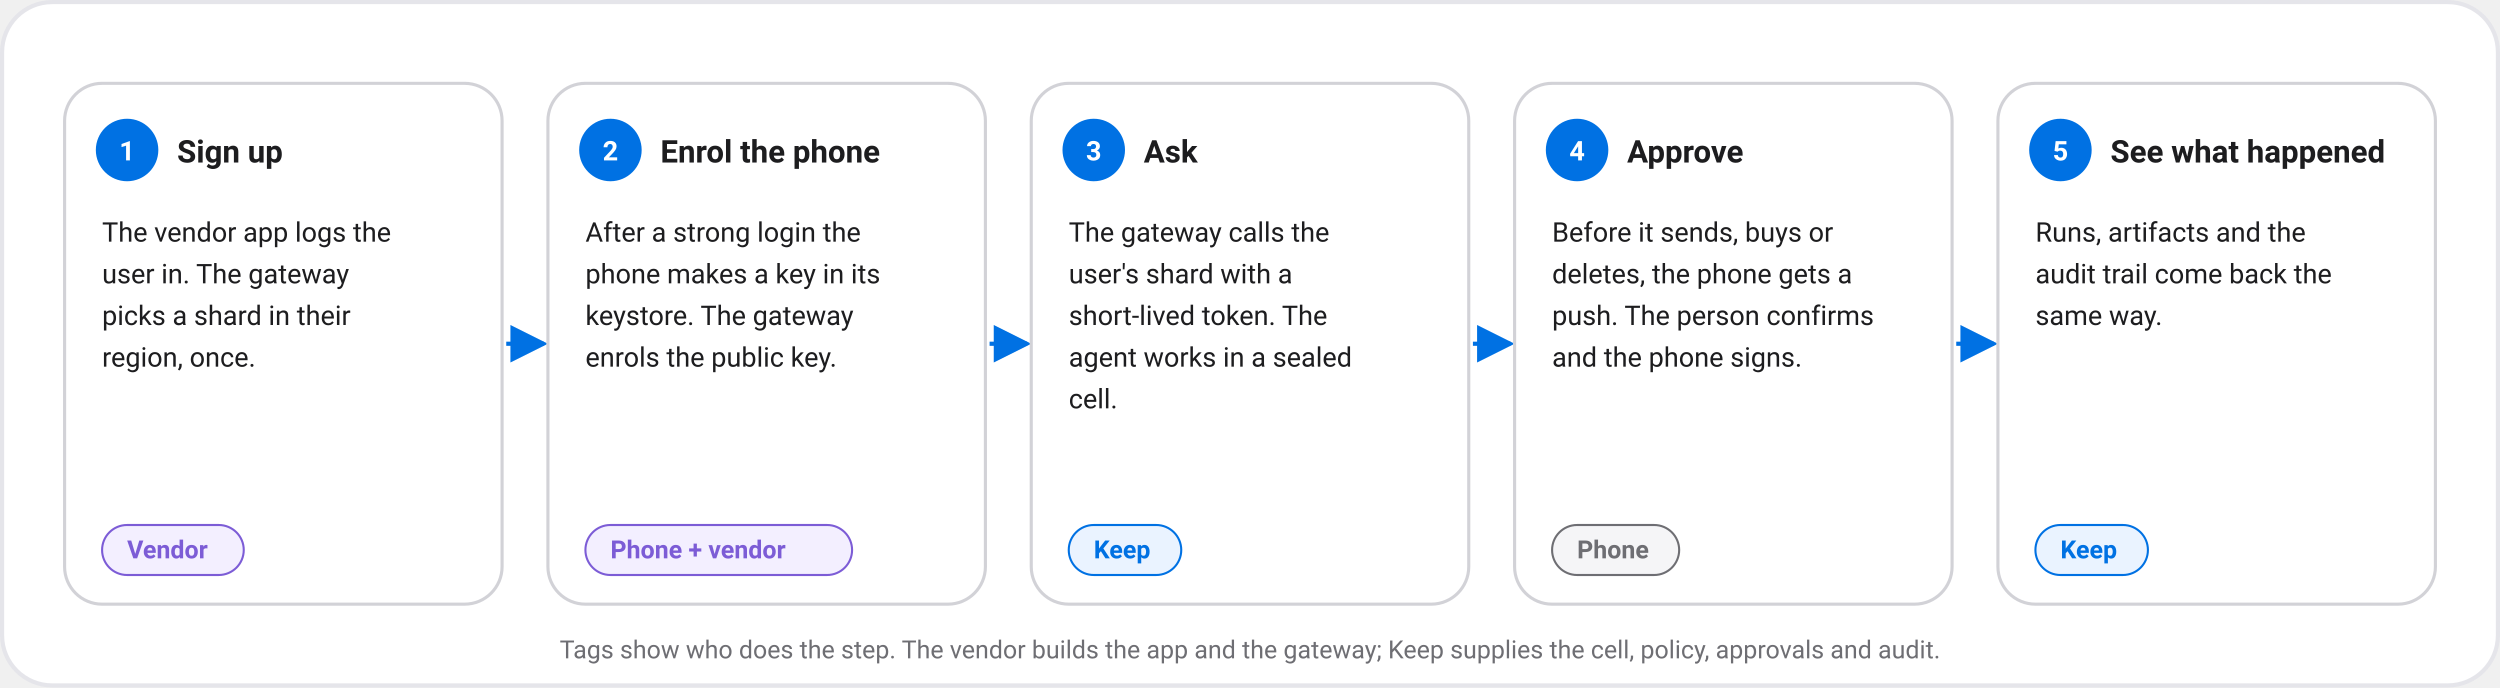
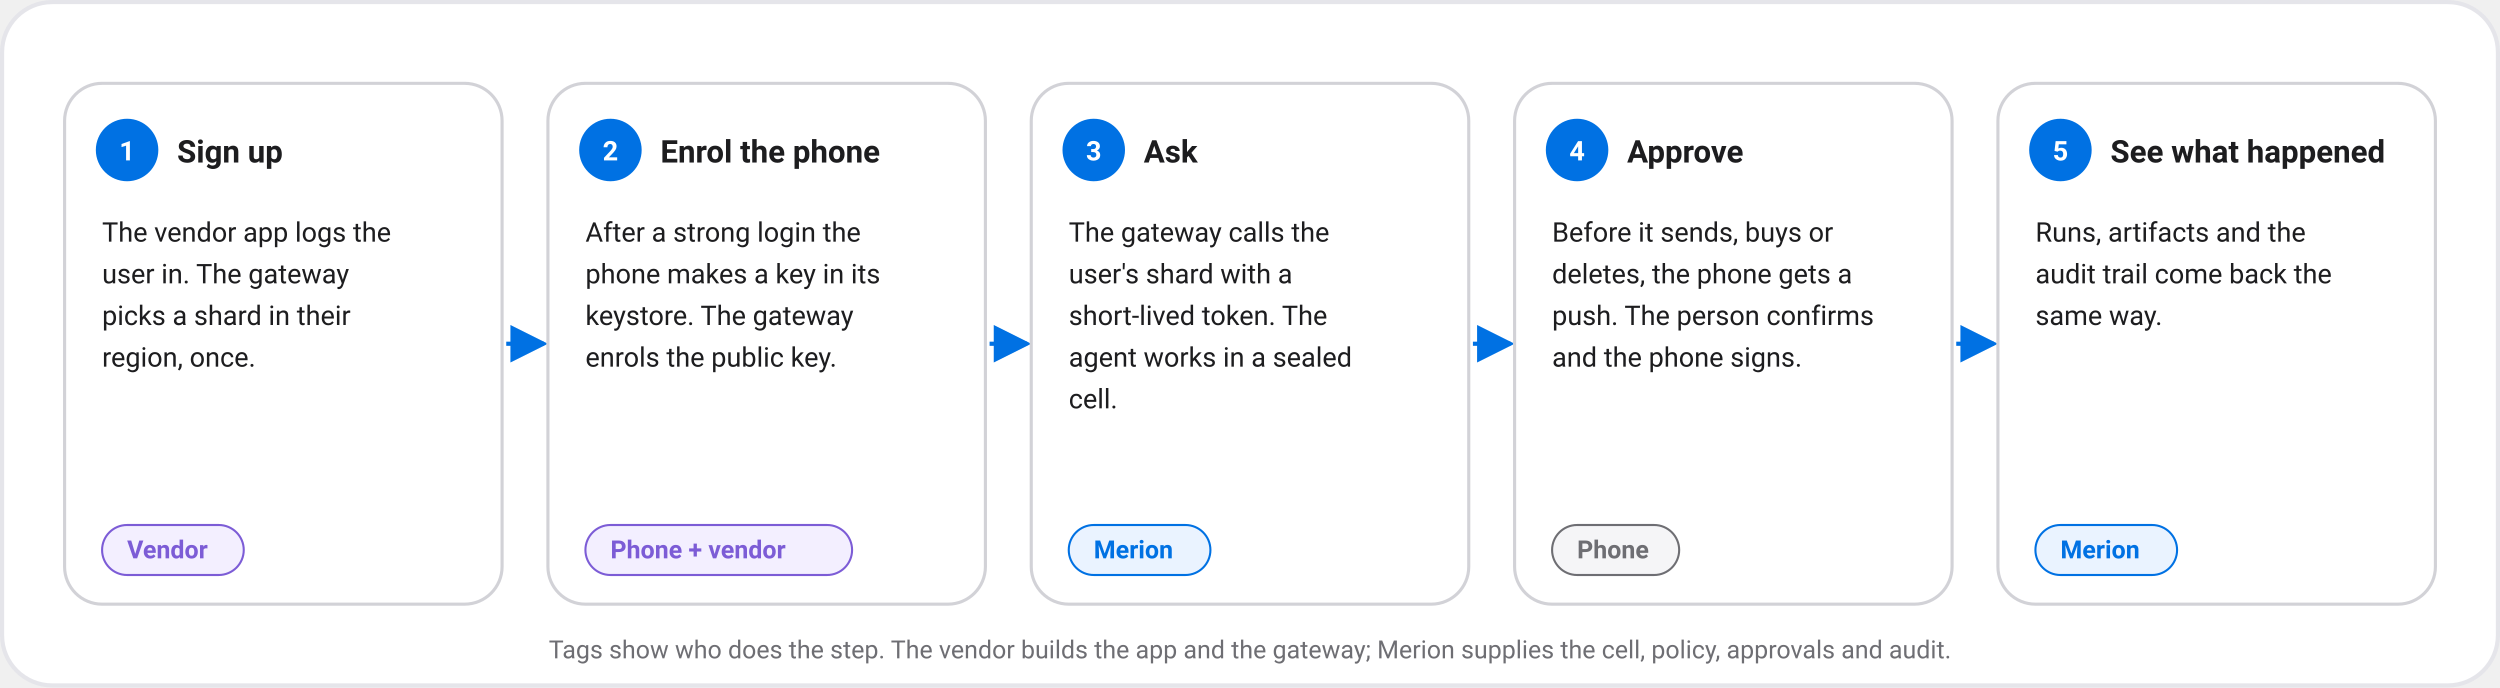
<svg xmlns="http://www.w3.org/2000/svg" viewBox="0 0 1200 330" role="img" aria-labelledby="t d">
  <style>
    text{font-family:-apple-system,BlinkMacSystemFont,'Segoe UI',Roboto,system-ui,sans-serif;fill:#1d1d1f}
    .h{font-size:16px;font-weight:650}
    .t{font-size:13px}
    .s{font-size:12px;fill:#6e6e73}
    .c{text-anchor:middle}
    .m{font-family:ui-monospace,SFMono-Regular,Menlo,Consolas,monospace;font-size:12px}
  </style>
  <defs>
    <marker id="x" markerWidth="9" markerHeight="9" refX="8" refY="4.5" orient="auto">
      <path d="M0 0 L9 4.5 L0 9z" fill="#0071e3" />
    </marker>
  </defs>
  <rect x="1" y="1" width="1198" height="328" rx="24" fill="#fff" stroke="#e5e5ea" stroke-width="2" />
  <rect x="31" y="40" width="210" height="250" rx="18" fill="#fff" stroke="#d2d2d7" stroke-width="1.5" />
  <circle cx="61" cy="72" r="15" fill="#0071e3" />
  <text class="t c" x="61" y="77" style="fill:#fff;font-weight:700">1</text>
  <text class="h" x="85" y="78" style="font-size:15px">Sign up</text>
  <text class="t" x="49" y="116">The vendor app logs the</text>
  <text class="t" x="49" y="136">user in. The gateway</text>
  <text class="t" x="49" y="156">picks a shard in their</text>
  <text class="t" x="49" y="176">region, once.</text>
  <rect x="49" y="252" width="68" height="24" rx="12" fill="#f3efff" stroke="#7c5cd6" />
  <text class="s" x="61" y="268" style="fill:#7c5cd6;font-weight:650">Vendor</text>
  <line x1="243" y1="165" x2="261" y2="165" stroke="#0071e3" stroke-width="2" marker-end="url(#x)" />
  <rect x="263" y="40" width="210" height="250" rx="18" fill="#fff" stroke="#d2d2d7" stroke-width="1.5" />
  <circle cx="293" cy="72" r="15" fill="#0071e3" />
  <text class="t c" x="293" y="77" style="fill:#fff;font-weight:700">2</text>
  <text class="h" x="317" y="78" style="font-size:15px">Enrol the phone</text>
  <text class="t" x="281" y="116">After a strong login the</text>
  <text class="t" x="281" y="136">phone makes a key in its</text>
  <text class="t" x="281" y="156">keystore. The gateway</text>
  <text class="t" x="281" y="176">enrols the public key.</text>
  <rect x="281" y="252" width="128" height="24" rx="12" fill="#f3efff" stroke="#7c5cd6" />
  <text class="s" x="293" y="268" style="fill:#7c5cd6;font-weight:650">Phone + vendor</text>
  <line x1="475" y1="165" x2="493" y2="165" stroke="#0071e3" stroke-width="2" marker-end="url(#x)" />
  <rect x="495" y="40" width="210" height="250" rx="18" fill="#fff" stroke="#d2d2d7" stroke-width="1.5" />
  <circle cx="525" cy="72" r="15" fill="#0071e3" />
  <text class="t c" x="525" y="77" style="fill:#fff;font-weight:700">3</text>
  <text class="h" x="549" y="78" style="font-size:15px">Ask</text>
  <text class="t" x="513" y="116">The gateway calls the</text>
  <text class="t" x="513" y="136">user's shard with a</text>
  <text class="t" x="513" y="156">short-lived token. The</text>
  <text class="t" x="513" y="176">agent works in a sealed</text>
  <text class="t" x="513" y="196">cell.</text>
-   <rect x="513" y="252" width="54" height="24" rx="12" fill="#eaf3ff" stroke="#0071e3" />
-   <text class="s" x="525" y="268" style="fill:#0071e3;font-weight:650">Keep</text>
+   <rect x="513" y="252" width="68" height="24" rx="12" fill="#eaf3ff" stroke="#0071e3" />
+   <text class="s" x="525" y="268" style="fill:#0071e3;font-weight:650">Merion</text>
  <line x1="707" y1="165" x2="725" y2="165" stroke="#0071e3" stroke-width="2" marker-end="url(#x)" />
  <rect x="727" y="40" width="210" height="250" rx="18" fill="#fff" stroke="#d2d2d7" stroke-width="1.5" />
  <circle cx="757" cy="72" r="15" fill="#0071e3" />
  <text class="t c" x="757" y="77" style="fill:#fff;font-weight:700">4</text>
  <text class="h" x="781" y="78" style="font-size:15px">Approve</text>
  <text class="t" x="745" y="116">Before it sends, buys or</text>
  <text class="t" x="745" y="136">deletes, the phone gets a</text>
  <text class="t" x="745" y="156">push. The person confirms</text>
  <text class="t" x="745" y="176">and the phone signs.</text>
  <rect x="745" y="252" width="61" height="24" rx="12" fill="#f5f5f7" stroke="#6e6e73" />
  <text class="s" x="757" y="268" style="fill:#6e6e73;font-weight:650">Phone</text>
  <line x1="939" y1="165" x2="957" y2="165" stroke="#0071e3" stroke-width="2" marker-end="url(#x)" />
  <rect x="959" y="40" width="210" height="250" rx="18" fill="#fff" stroke="#d2d2d7" stroke-width="1.5" />
  <circle cx="989" cy="72" r="15" fill="#0071e3" />
  <text class="t c" x="989" y="77" style="fill:#fff;font-weight:700">5</text>
  <text class="h" x="1013" y="78" style="font-size:15px">See what happened</text>
  <text class="t" x="977" y="116">Runs, artifacts and the</text>
  <text class="t" x="977" y="136">audit trail come back the</text>
  <text class="t" x="977" y="156">same way.</text>
-   <rect x="977" y="252" width="54" height="24" rx="12" fill="#eaf3ff" stroke="#0071e3" />
-   <text class="s" x="989" y="268" style="fill:#0071e3;font-weight:650">Keep</text>
-   <text class="s c" x="600" y="316">Tags show who does the step. The vendor builds the app and the gateway; Keep supplies the cell, policy, approvals and audit.</text>
+   <rect x="977" y="252" width="68" height="24" rx="12" fill="#eaf3ff" stroke="#0071e3" />
+   <text class="s" x="989" y="268" style="fill:#0071e3;font-weight:650">Merion</text>
+   <text class="s c" x="600" y="316">Tags show who does the step. The vendor builds the app and the gateway; Merion supplies the cell, policy, approvals and audit.</text>
</svg>
